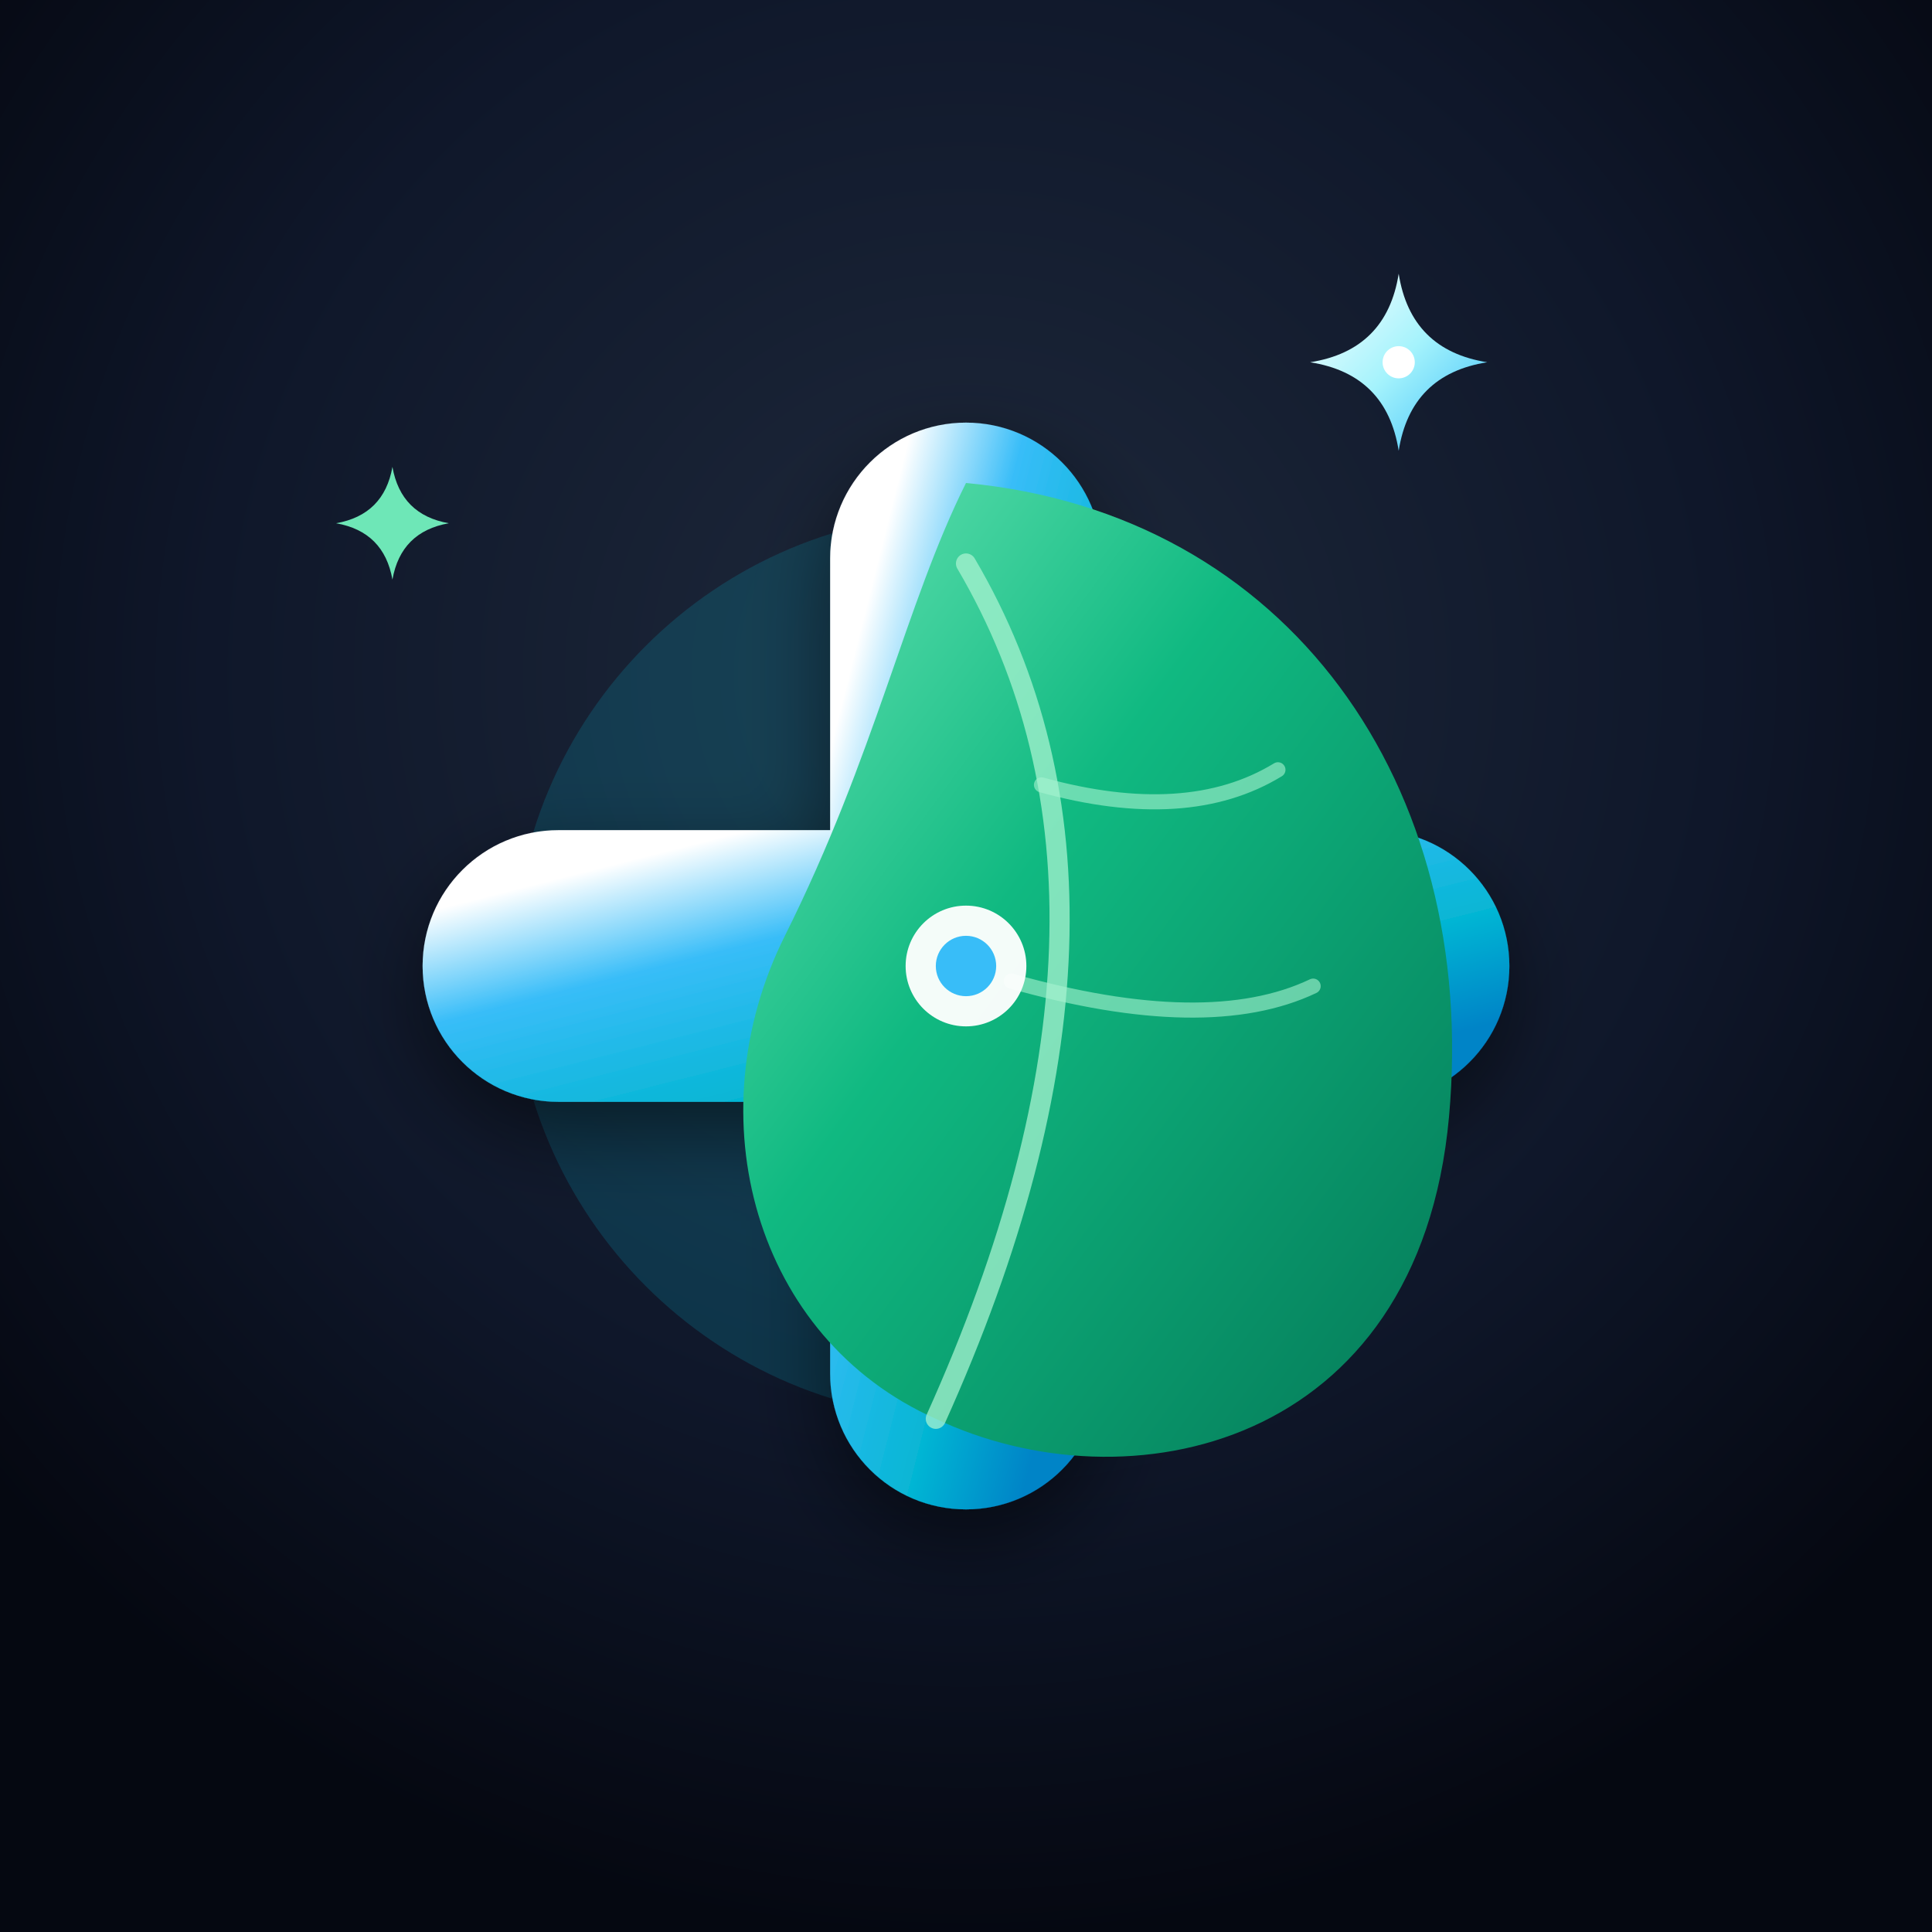
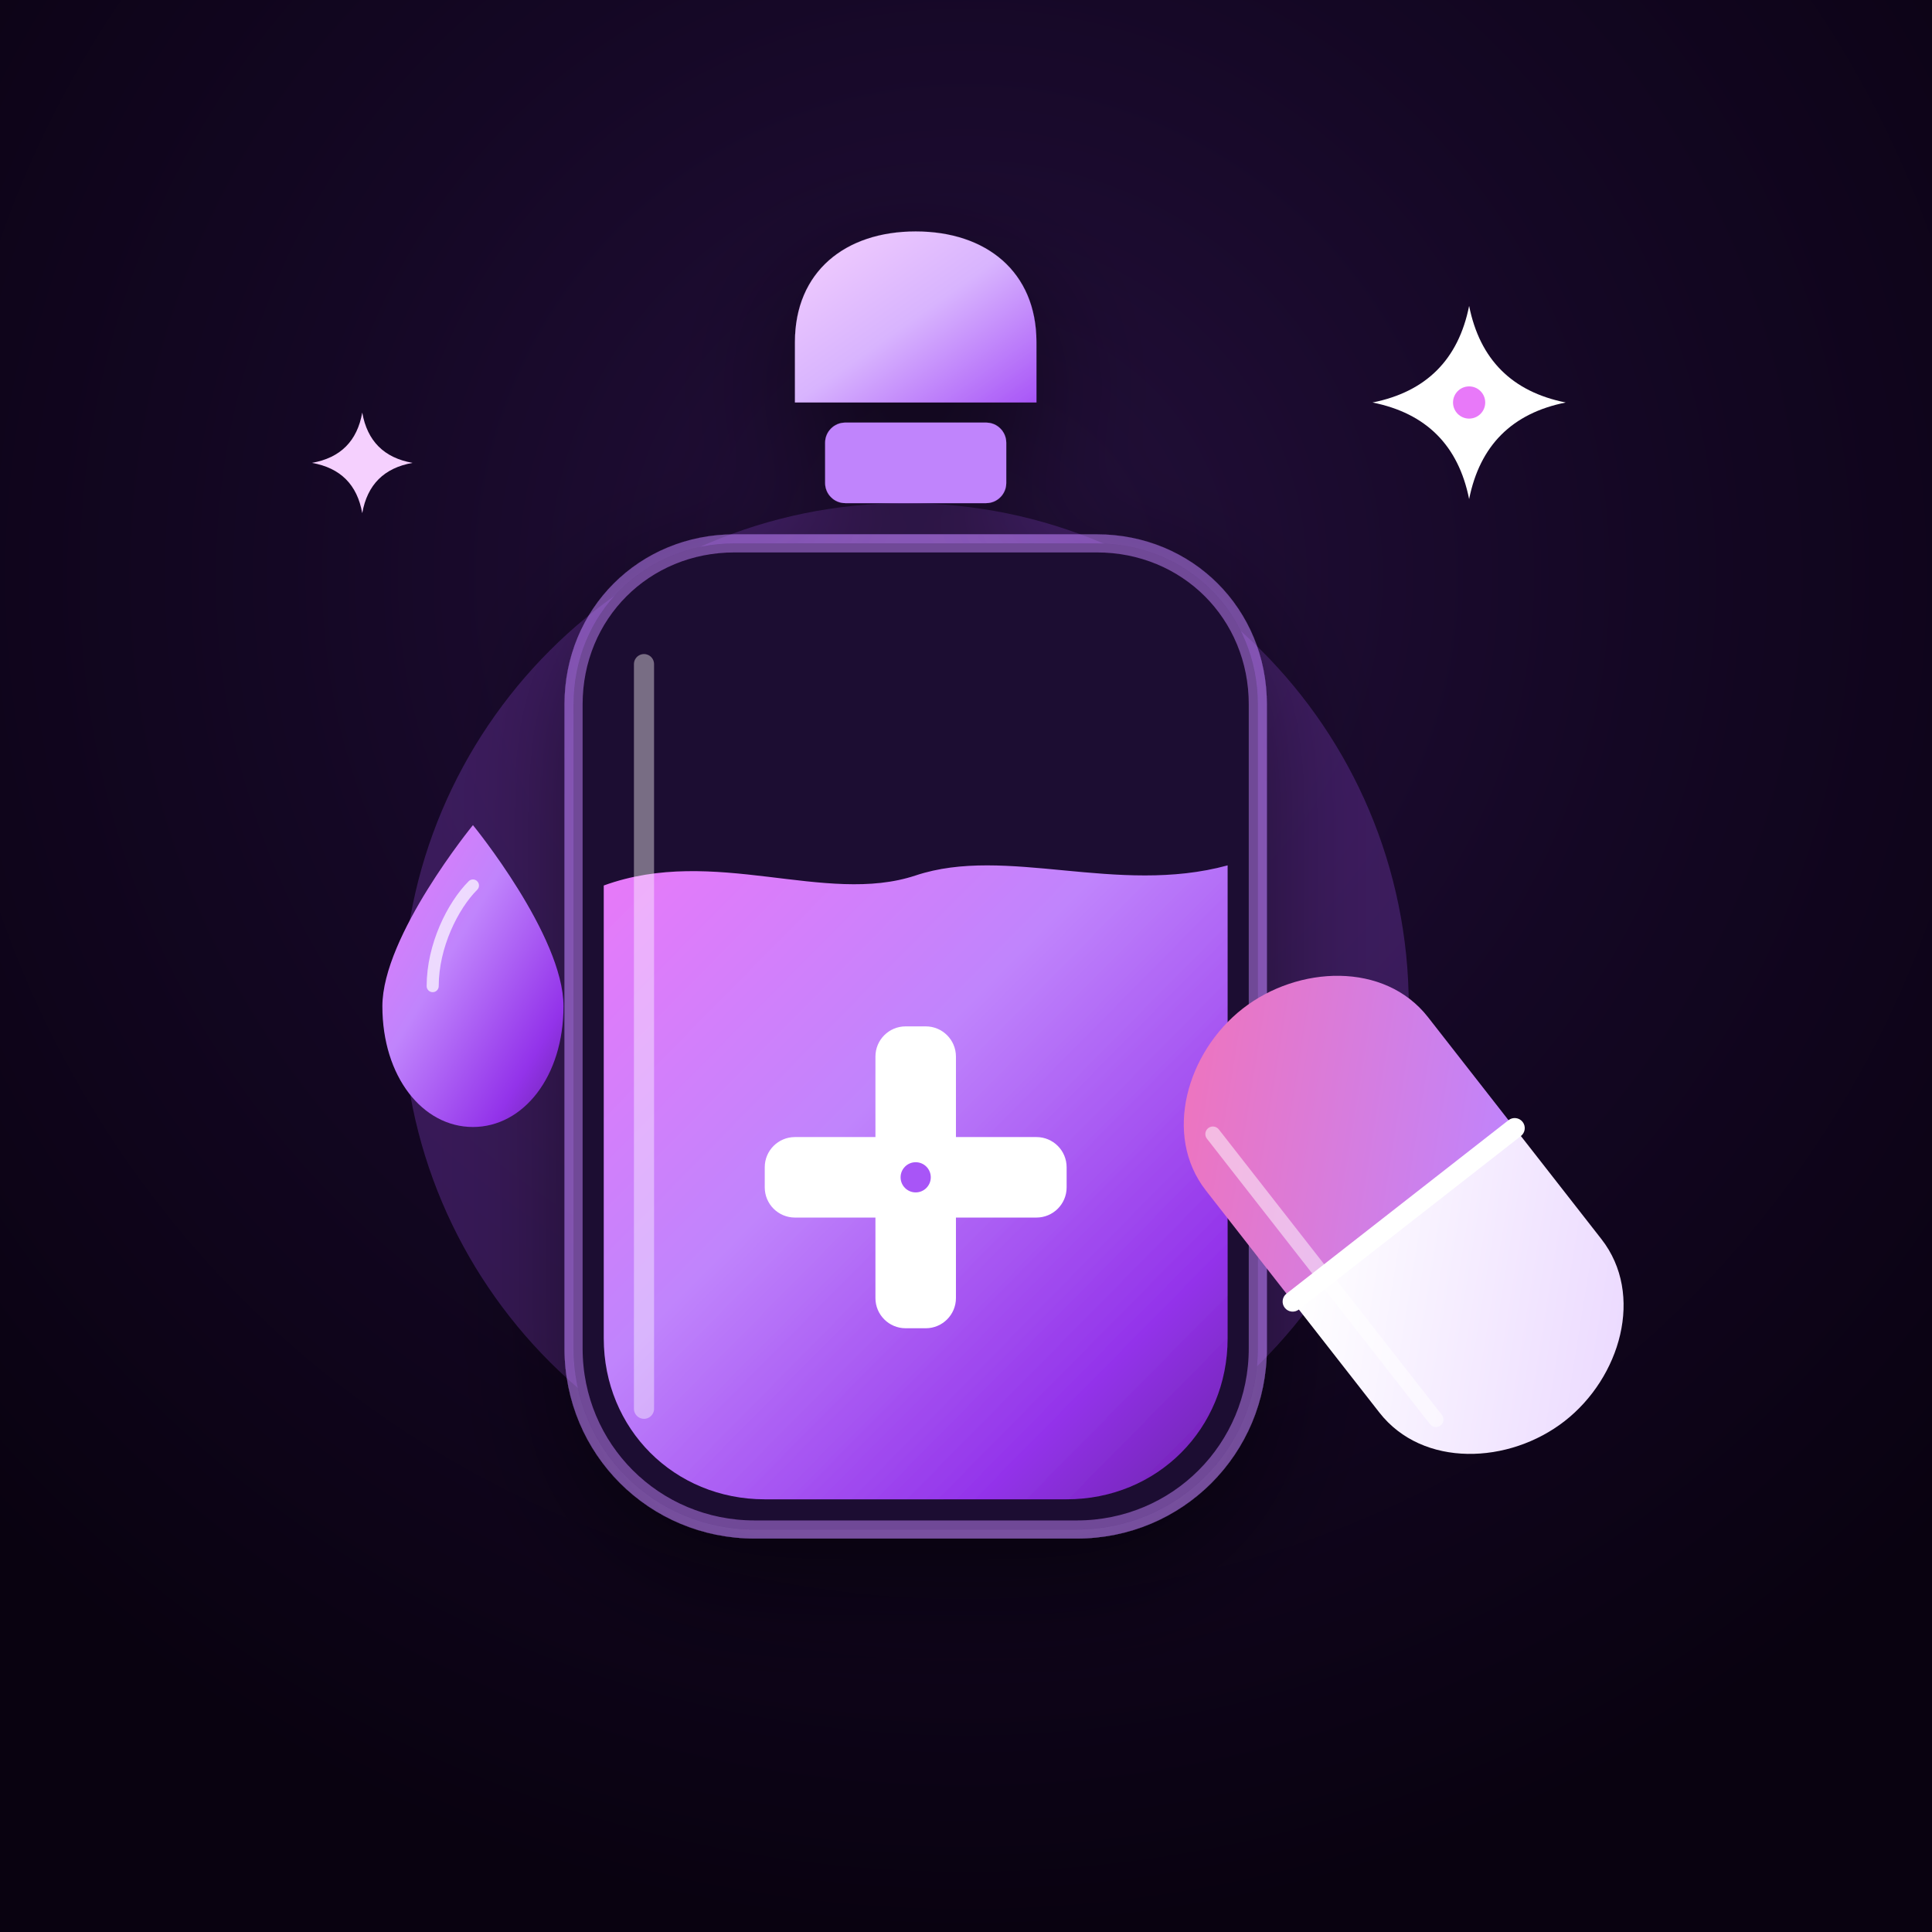
<svg xmlns="http://www.w3.org/2000/svg" width="180" height="180" viewBox="0 0 192 192" fill="none">
  <defs>
-     <radialGradient id="apple-bg" cx="50%" cy="35%" r="65%">
-       <stop offset="0%" stop-color="#1e293b" />
-       <stop offset="60%" stop-color="#0f172a" />
-       <stop offset="100%" stop-color="#050811" />
+     <radialGradient id="apple-purple-bg" cx="50%" cy="30%" r="70%">
+       <stop offset="0%" stop-color="#24103c" />
+       <stop offset="50%" stop-color="#140724" />
+       <stop offset="100%" stop-color="#090210" />
    </radialGradient>
-     <linearGradient id="apple-border" x1="0%" y1="0%" x2="100%" y2="100%">
-       <stop offset="0%" stop-color="#38bdf8" stop-opacity="0.6" />
-       <stop offset="50%" stop-color="#34d399" stop-opacity="0.3" />
-       <stop offset="100%" stop-color="#6366f1" stop-opacity="0.5" />
+     <linearGradient id="apple-liquid-grad" x1="0%" y1="0%" x2="100%" y2="100%">
+       <stop offset="0%" stop-color="#e879f9" />
+       <stop offset="40%" stop-color="#c084fc" />
+       <stop offset="80%" stop-color="#9333ea" />
+       <stop offset="100%" stop-color="#6b21a8" />
    </linearGradient>
-     <linearGradient id="apple-cross" x1="15%" y1="15%" x2="85%" y2="85%">
+     <linearGradient id="apple-cap-grad" x1="0%" y1="0%" x2="100%" y2="100%">
+       <stop offset="0%" stop-color="#f5d0fe" />
+       <stop offset="50%" stop-color="#d8b4fe" />
+       <stop offset="100%" stop-color="#a855f7" />
+     </linearGradient>
+     <linearGradient id="apple-pill-top" x1="0%" y1="0%" x2="100%" y2="100%">
+       <stop offset="0%" stop-color="#f472b6" />
+       <stop offset="100%" stop-color="#c084fc" />
+     </linearGradient>
+     <linearGradient id="apple-pill-bot" x1="0%" y1="0%" x2="100%" y2="100%">
      <stop offset="0%" stop-color="#ffffff" />
-       <stop offset="30%" stop-color="#38bdf8" />
-       <stop offset="70%" stop-color="#06b6d4" />
-       <stop offset="100%" stop-color="#0284c7" />
+       <stop offset="100%" stop-color="#e9d5ff" />
    </linearGradient>
-     <linearGradient id="apple-leaf" x1="0%" y1="0%" x2="100%" y2="100%">
-       <stop offset="0%" stop-color="#6ee7b7" />
-       <stop offset="40%" stop-color="#10b981" />
-       <stop offset="100%" stop-color="#047857" />
-     </linearGradient>
-     <linearGradient id="apple-sparkle" x1="0%" y1="0%" x2="100%" y2="100%">
-       <stop offset="0%" stop-color="#ffffff" />
-       <stop offset="50%" stop-color="#a5f3fc" />
-       <stop offset="100%" stop-color="#38bdf8" />
-     </linearGradient>
-     <filter id="apple-shadow" x="-10%" y="-10%" width="120%" height="120%">
-       <feDropShadow dx="0" dy="3" stdDeviation="4" flood-color="#000000" flood-opacity="0.5" />
+     <filter id="apple-soft-shadow" x="-20%" y="-20%" width="140%" height="140%">
+       <feDropShadow dx="0" dy="4" stdDeviation="6" flood-color="#000000" flood-opacity="0.5" />
    </filter>
  </defs>
-   <rect width="192" height="192" fill="url(#apple-bg)" />
-   <circle cx="96" cy="96" r="45" fill="#06b6d4" opacity="0.18" />
-   <g filter="url(#apple-shadow)">
-     <rect x="82.5" y="42" width="27" height="108" rx="13.5" fill="url(#apple-cross)" />
-     <rect x="42" y="82.5" width="108" height="27" rx="13.5" fill="url(#apple-cross)" />
+   <rect width="192" height="192" fill="url(#apple-purple-bg)" />
+   <circle cx="90" cy="100" r="50" fill="#a855f7" opacity="0.25" />
+   <g filter="url(#apple-soft-shadow)">
+     <path d="M79 34 C79 27 84 23 91 23 C98 23 103 27 103 34 L103 40 L79 40 Z" fill="url(#apple-cap-grad)" />
+     <rect x="82" y="42" width="18" height="8" rx="2" fill="#c084fc" />
+     <path d="M73 54 L109 54 C118 54 125 61 125 70 L125 134 C125 144 117 152 107 152 L75 152 C65 152 57 144 57 134 L57 70 C57 61 64 54 73 54 Z" fill="#1e0c32" stroke="#c084fc" stroke-width="1.8" stroke-opacity="0.5" />
+     <path d="M60 88 C71 84 82 90 91 87 C100 84 111 89 122 86 L122 133 C122 142 115 149 106 149 L76 149 C67 149 60 142 60 133 Z" fill="url(#apple-liquid-grad)" />
+     <path d="M64 66 L64 140" stroke="#ffffff" stroke-width="2" stroke-linecap="round" opacity="0.4" />
+     <rect x="87" y="102" width="8" height="30" rx="3" fill="#ffffff" />
+     <rect x="76" y="113" width="30" height="8" rx="3" fill="#ffffff" />
+     <circle cx="91" cy="117" r="1.5" fill="#a855f7" />
  </g>
-   <g>
-     <path d="M96 48 C128 51 147 78 144 111 C141 144 112 150 93 141 C75 133 69 111 78 93 C87 75 90 60 96 48 Z" fill="url(#apple-leaf)" />
-     <path d="M96 56 Q116 90 93 141" stroke="#a7f3d0" stroke-width="2" stroke-linecap="round" opacity="0.75" fill="none" />
-     <path d="M103.5 78 Q118 82 127 76.5" stroke="#a7f3d0" stroke-width="1.5" stroke-linecap="round" opacity="0.6" fill="none" />
-     <path d="M100.5 97.5 Q120 103 130.5 98" stroke="#a7f3d0" stroke-width="1.5" stroke-linecap="round" opacity="0.6" fill="none" />
+   <g transform="translate(136, 126) rotate(-38)">
+     <path d="M-8 -16 C-8 -23 -1 -28 6 -28 C13 -28 20 -23 20 -16 L20 -2 L-8 -2 Z" fill="url(#apple-pill-top)" />
+     <path d="M-8 -2 L20 -2 L20 12 C20 19 13 24 6 24 C-1 24 -8 19 -8 12 Z" fill="url(#apple-pill-bot)" />
+     <rect x="-9" y="-3" width="30" height="2" rx="1" fill="#ffffff" />
+     <path d="M-4 -20 L-4 16" stroke="#ffffff" stroke-width="1.5" stroke-linecap="round" opacity="0.5" />
  </g>
-   <circle cx="96" cy="96" r="6" fill="#ffffff" opacity="0.95" />
-   <circle cx="96" cy="96" r="3" fill="#38bdf8" />
-   <g transform="translate(139, 36) scale(0.4)">
-     <path d="M0 -22 Q3 -3 22 0 Q3 3 0 22 Q-3 3 -22 0 Q-3 -3 0 -22 Z" fill="url(#apple-sparkle)" />
-     <circle cx="0" cy="0" r="4" fill="#ffffff" />
+   <g transform="translate(38, 82)">
+     <path d="M9 0 C9 0 18 11 18 18 C18 25 14 30 9 30 C4 30 0 25 0 18 C0 11 9 0 9 0 Z" fill="url(#apple-liquid-grad)" />
+     <path d="M5 16 C5 12 7 8 9 6" stroke="#ffffff" stroke-width="1.2" stroke-linecap="round" opacity="0.7" />
  </g>
-   <g transform="translate(39, 52) scale(0.28)">
-     <path d="M0 -20 Q3 -3 20 0 Q3 3 0 20 Q-3 3 -20 0 Q-3 -3 0 -20 Z" fill="#6ee7b7" />
+   <g transform="translate(146, 40) scale(0.4)">
+     <path d="M0 -24 Q4 -4 24 0 Q4 4 0 24 Q-4 4 -24 0 Q-4 -4 0 -24 Z" fill="#ffffff" />
+     <circle cx="0" cy="0" r="4" fill="#e879f9" />
+   </g>
+   <g transform="translate(36, 46) scale(0.25)">
+     <path d="M0 -20 Q3 -3 20 0 Q3 3 0 20 Q-3 3 -20 0 Q-3 -3 0 -20 Z" fill="#f5d0fe" />
  </g>
</svg>
